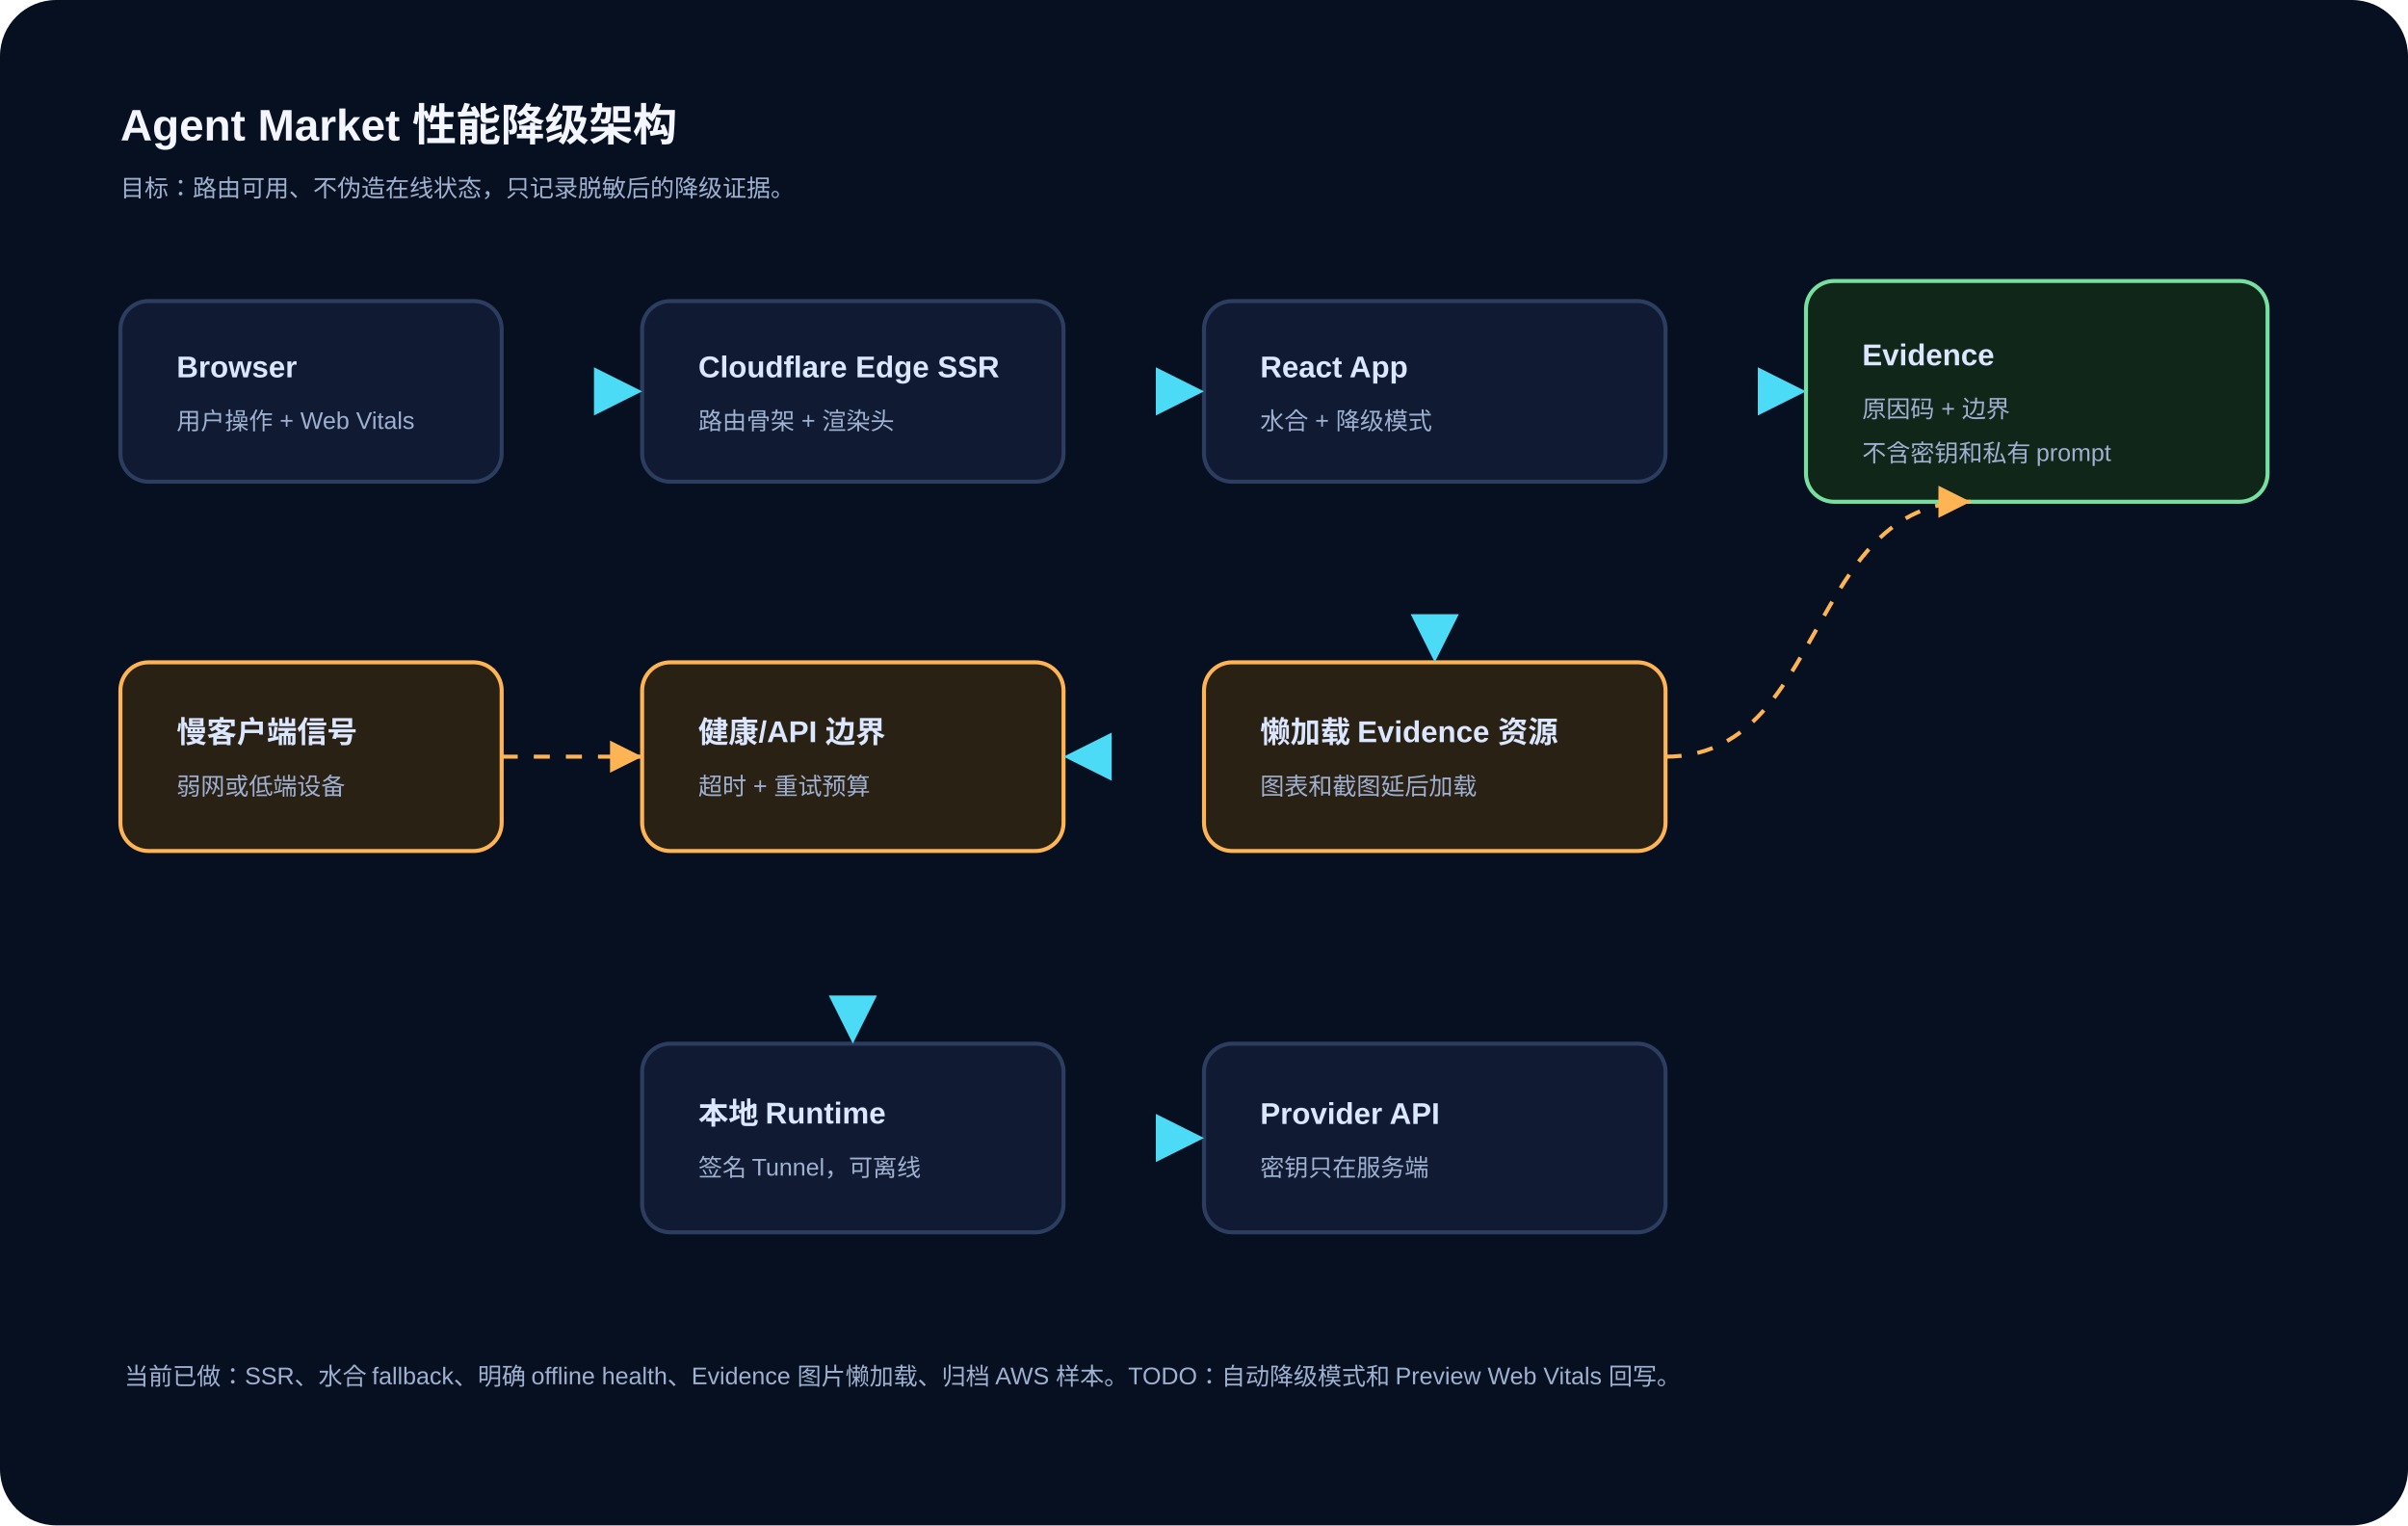
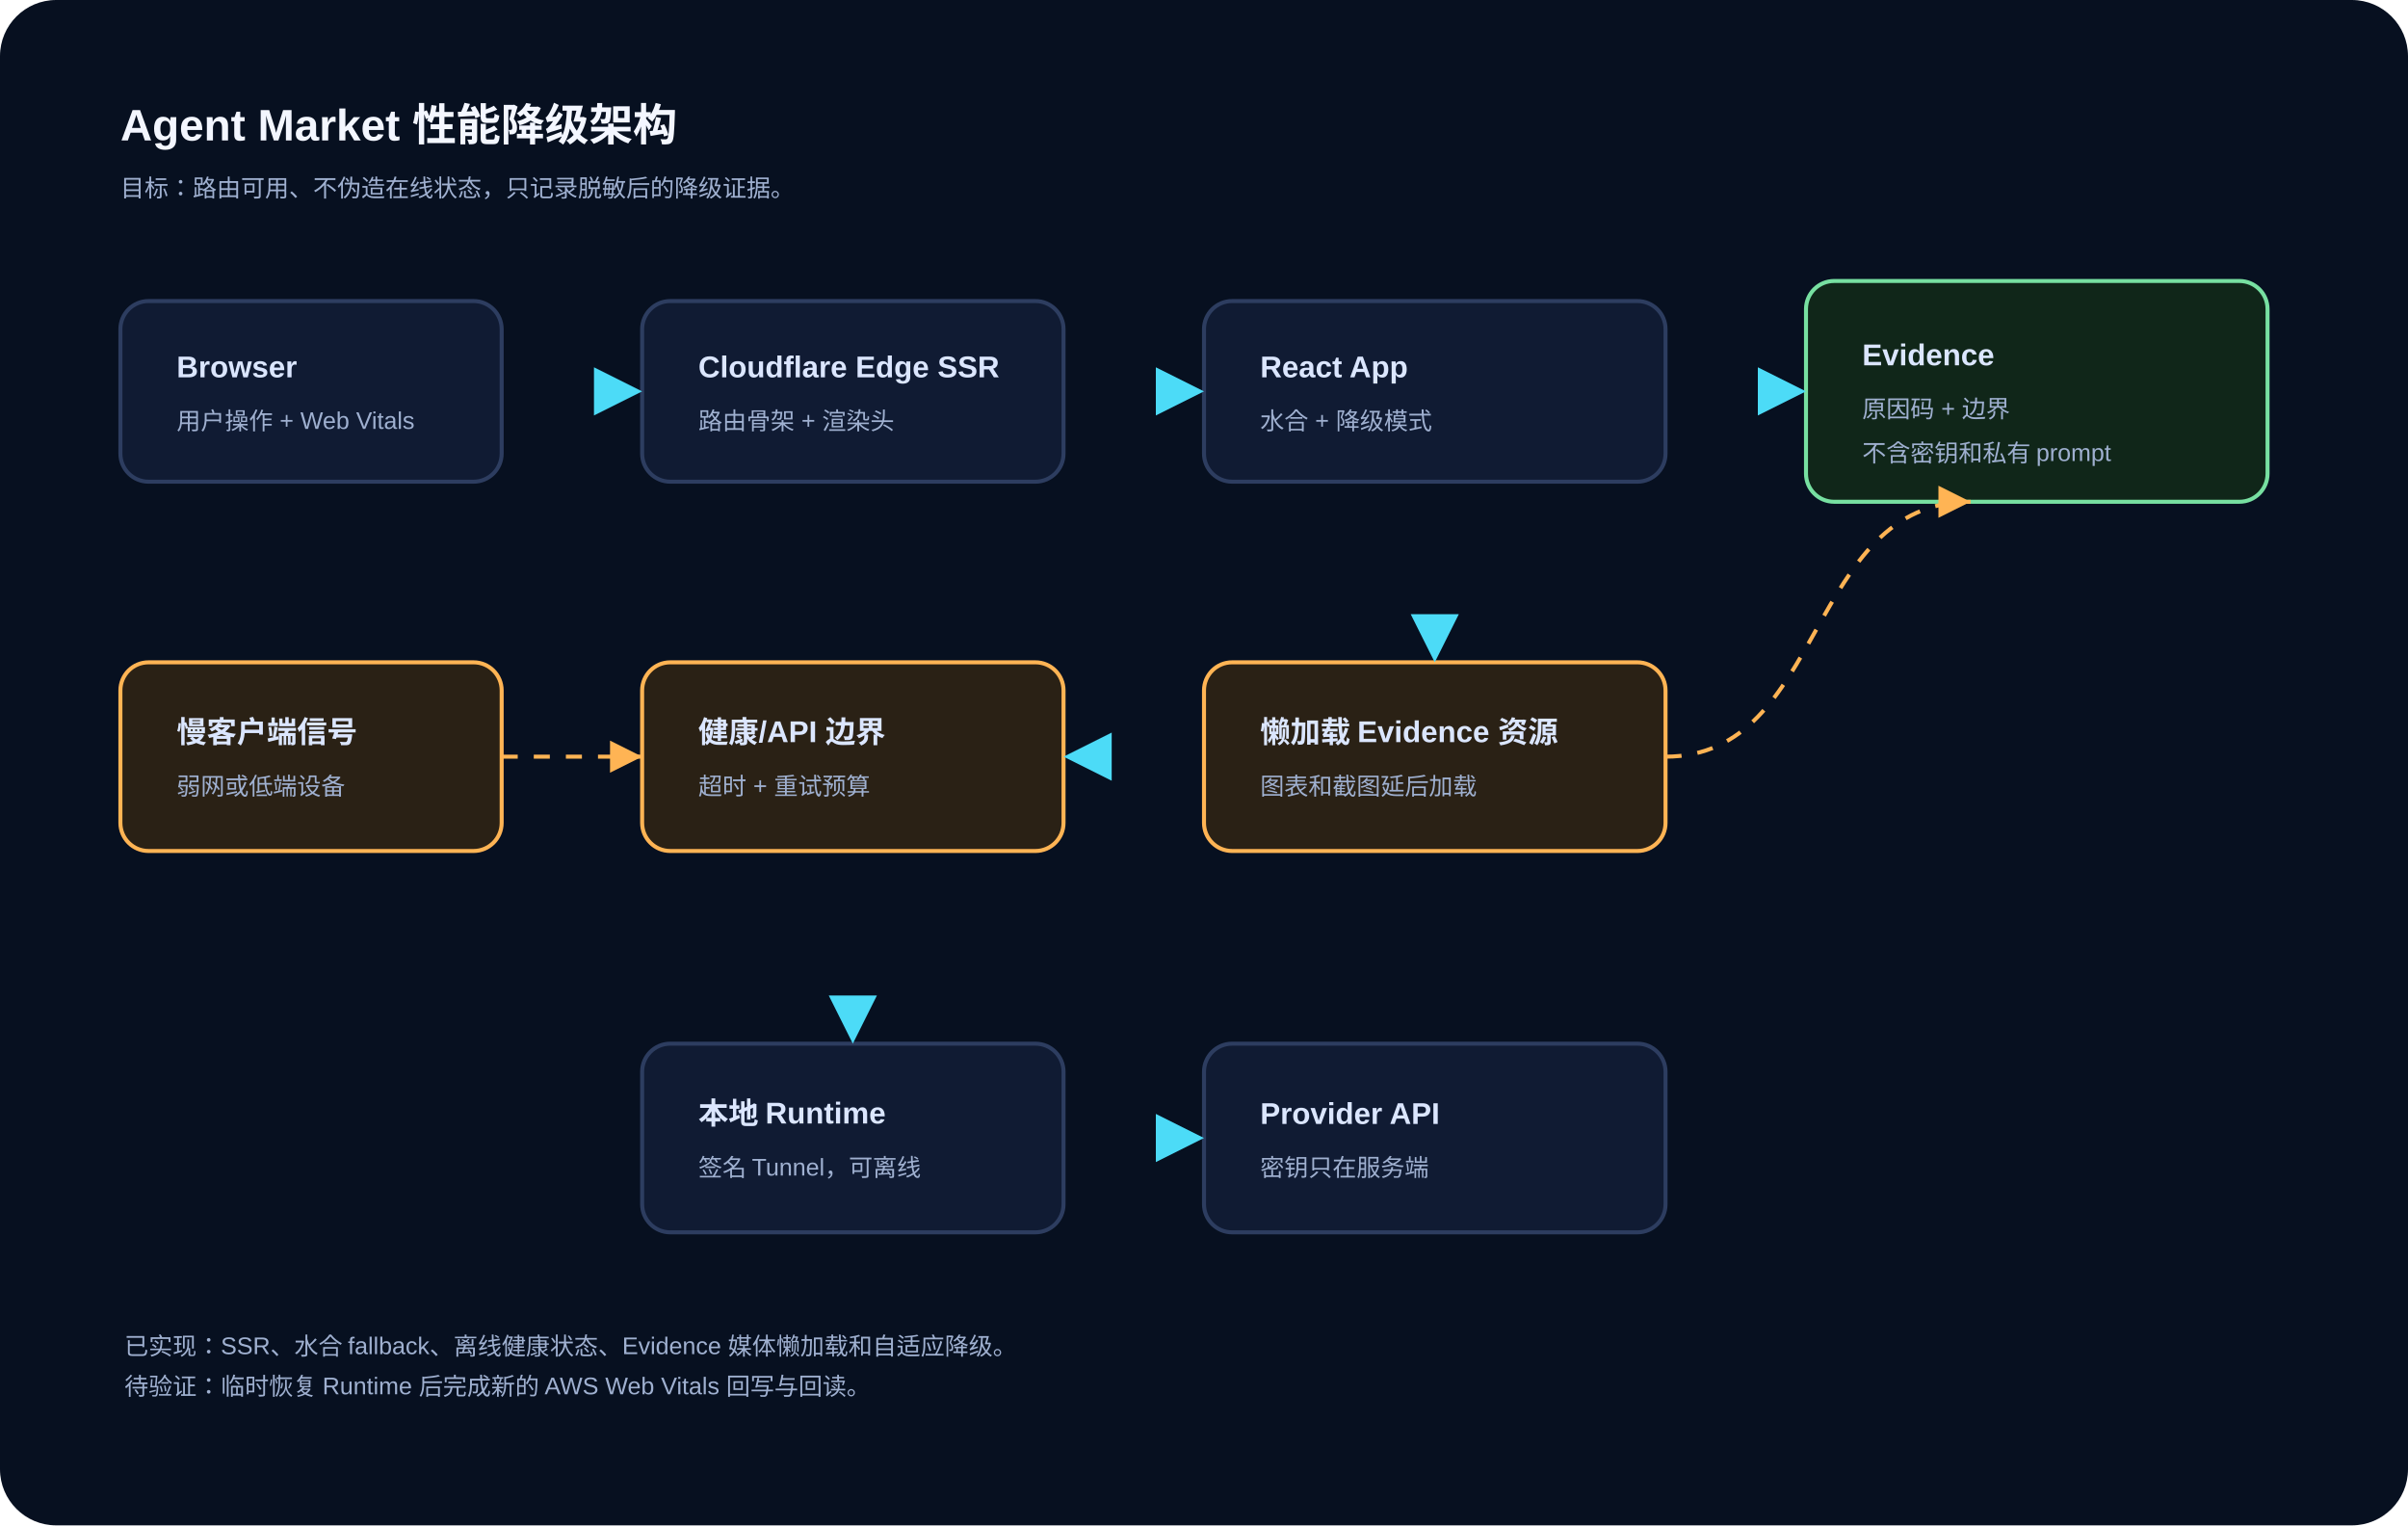
<svg xmlns="http://www.w3.org/2000/svg" width="1200" height="760" viewBox="0 0 1200 760" role="img" aria-labelledby="title desc">
  <rect width="1200" height="760" rx="28" fill="#071020" />
  <defs>
    <linearGradient id="g" x1="0" x2="1">
      <stop stop-color="#4cdbf7" />
      <stop offset="1" stop-color="#aaa8ff" />
    </linearGradient>
    <style>
      .box{fill:#101b33;stroke:#2d3d60;stroke-width:2}
      .warn{fill:#2a2115;stroke:#ffb454;stroke-width:2}
      .safe{fill:#102619;stroke:#77e0a1;stroke-width:2}
      .title{font:700 22px Arial,sans-serif;fill:#f3f6ff}
      .label{font:600 15px Arial,sans-serif;fill:#dbe6ff}
      .small{font:500 12px Arial,sans-serif;fill:#9fb0d0}
      .edge{stroke:url(#g);stroke-width:3;fill:none;marker-end:url(#arrow)}
      .dash{stroke:#ffb454;stroke-width:2;stroke-dasharray:8 8;fill:none;marker-end:url(#arrowWarn)}
    </style>
    <marker id="arrow" markerWidth="12" markerHeight="12" refX="10" refY="6" orient="auto">
      <path d="M2,2 L10,6 L2,10 Z" fill="#4cdbf7" />
    </marker>
    <marker id="arrowWarn" markerWidth="12" markerHeight="12" refX="10" refY="6" orient="auto">
      <path d="M2,2 L10,6 L2,10 Z" fill="#ffb454" />
    </marker>
  </defs>
  <text x="60" y="70" class="title">Agent Market 性能降级架构</text>
  <text x="60" y="98" class="small">目标：路由可用、不伪造在线状态，只记录脱敏后的降级证据。</text>
  <rect x="60" y="150" width="190" height="90" rx="14" class="box" />
  <text x="88" y="188" class="label">Browser</text>
  <text x="88" y="214" class="small">用户操作 + Web Vitals</text>
  <rect x="320" y="150" width="210" height="90" rx="14" class="box" />
  <text x="348" y="188" class="label">Cloudflare Edge SSR</text>
  <text x="348" y="214" class="small">路由骨架 + 渲染头</text>
  <rect x="600" y="150" width="230" height="90" rx="14" class="box" />
  <text x="628" y="188" class="label">React App</text>
  <text x="628" y="214" class="small">水合 + 降级模式</text>
  <rect x="900" y="140" width="230" height="110" rx="14" class="safe" />
  <text x="928" y="182" class="label">Evidence</text>
  <text x="928" y="208" class="small">原因码 + 边界</text>
  <text x="928" y="230" class="small">不含密钥和私有 prompt</text>
  <rect x="600" y="330" width="230" height="94" rx="14" class="warn" />
  <text x="628" y="370" class="label">懒加载 Evidence 资源</text>
  <text x="628" y="396" class="small">图表和截图延后加载</text>
  <rect x="320" y="330" width="210" height="94" rx="14" class="warn" />
  <text x="348" y="370" class="label">健康/API 边界</text>
  <text x="348" y="396" class="small">超时 + 重试预算</text>
  <rect x="60" y="330" width="190" height="94" rx="14" class="warn" />
  <text x="88" y="370" class="label">慢客户端信号</text>
  <text x="88" y="396" class="small">弱网或低端设备</text>
  <rect x="320" y="520" width="210" height="94" rx="14" class="box" />
  <text x="348" y="560" class="label">本地 Runtime</text>
  <text x="348" y="586" class="small">签名 Tunnel，可离线</text>
  <rect x="600" y="520" width="230" height="94" rx="14" class="box" />
  <text x="628" y="560" class="label">Provider API</text>
  <text x="628" y="586" class="small">密钥只在服务端</text>
  <path d="M250 195 H320" class="edge" />
  <path d="M530 195 H600" class="edge" />
  <path d="M830 195 H900" class="edge" />
  <path d="M715 240 V330" class="edge" />
  <path d="M600 377 H530" class="edge" />
  <path d="M425 424 V520" class="edge" />
  <path d="M530 567 H600" class="edge" />
  <path d="M250 377 H320" class="dash" />
  <path d="M830 377 C910 377 900 250 982 250" class="dash" />
-   <text x="62" y="690" class="small">当前已做：SSR、水合 fallback、明确 offline health、Evidence 图片懒加载、归档 AWS 样本。TODO：自动降级模式和 Preview Web Vitals 回写。</text>
+   <text x="62" y="675" class="small">
+     <tspan x="62">已实现：SSR、水合 fallback、离线健康状态、Evidence 媒体懒加载和自适应降级。</tspan>
+     <tspan x="62" dy="20">待验证：临时恢复 Runtime 后完成新的 AWS Web Vitals 回写与回读。</tspan>
+   </text>
</svg>
